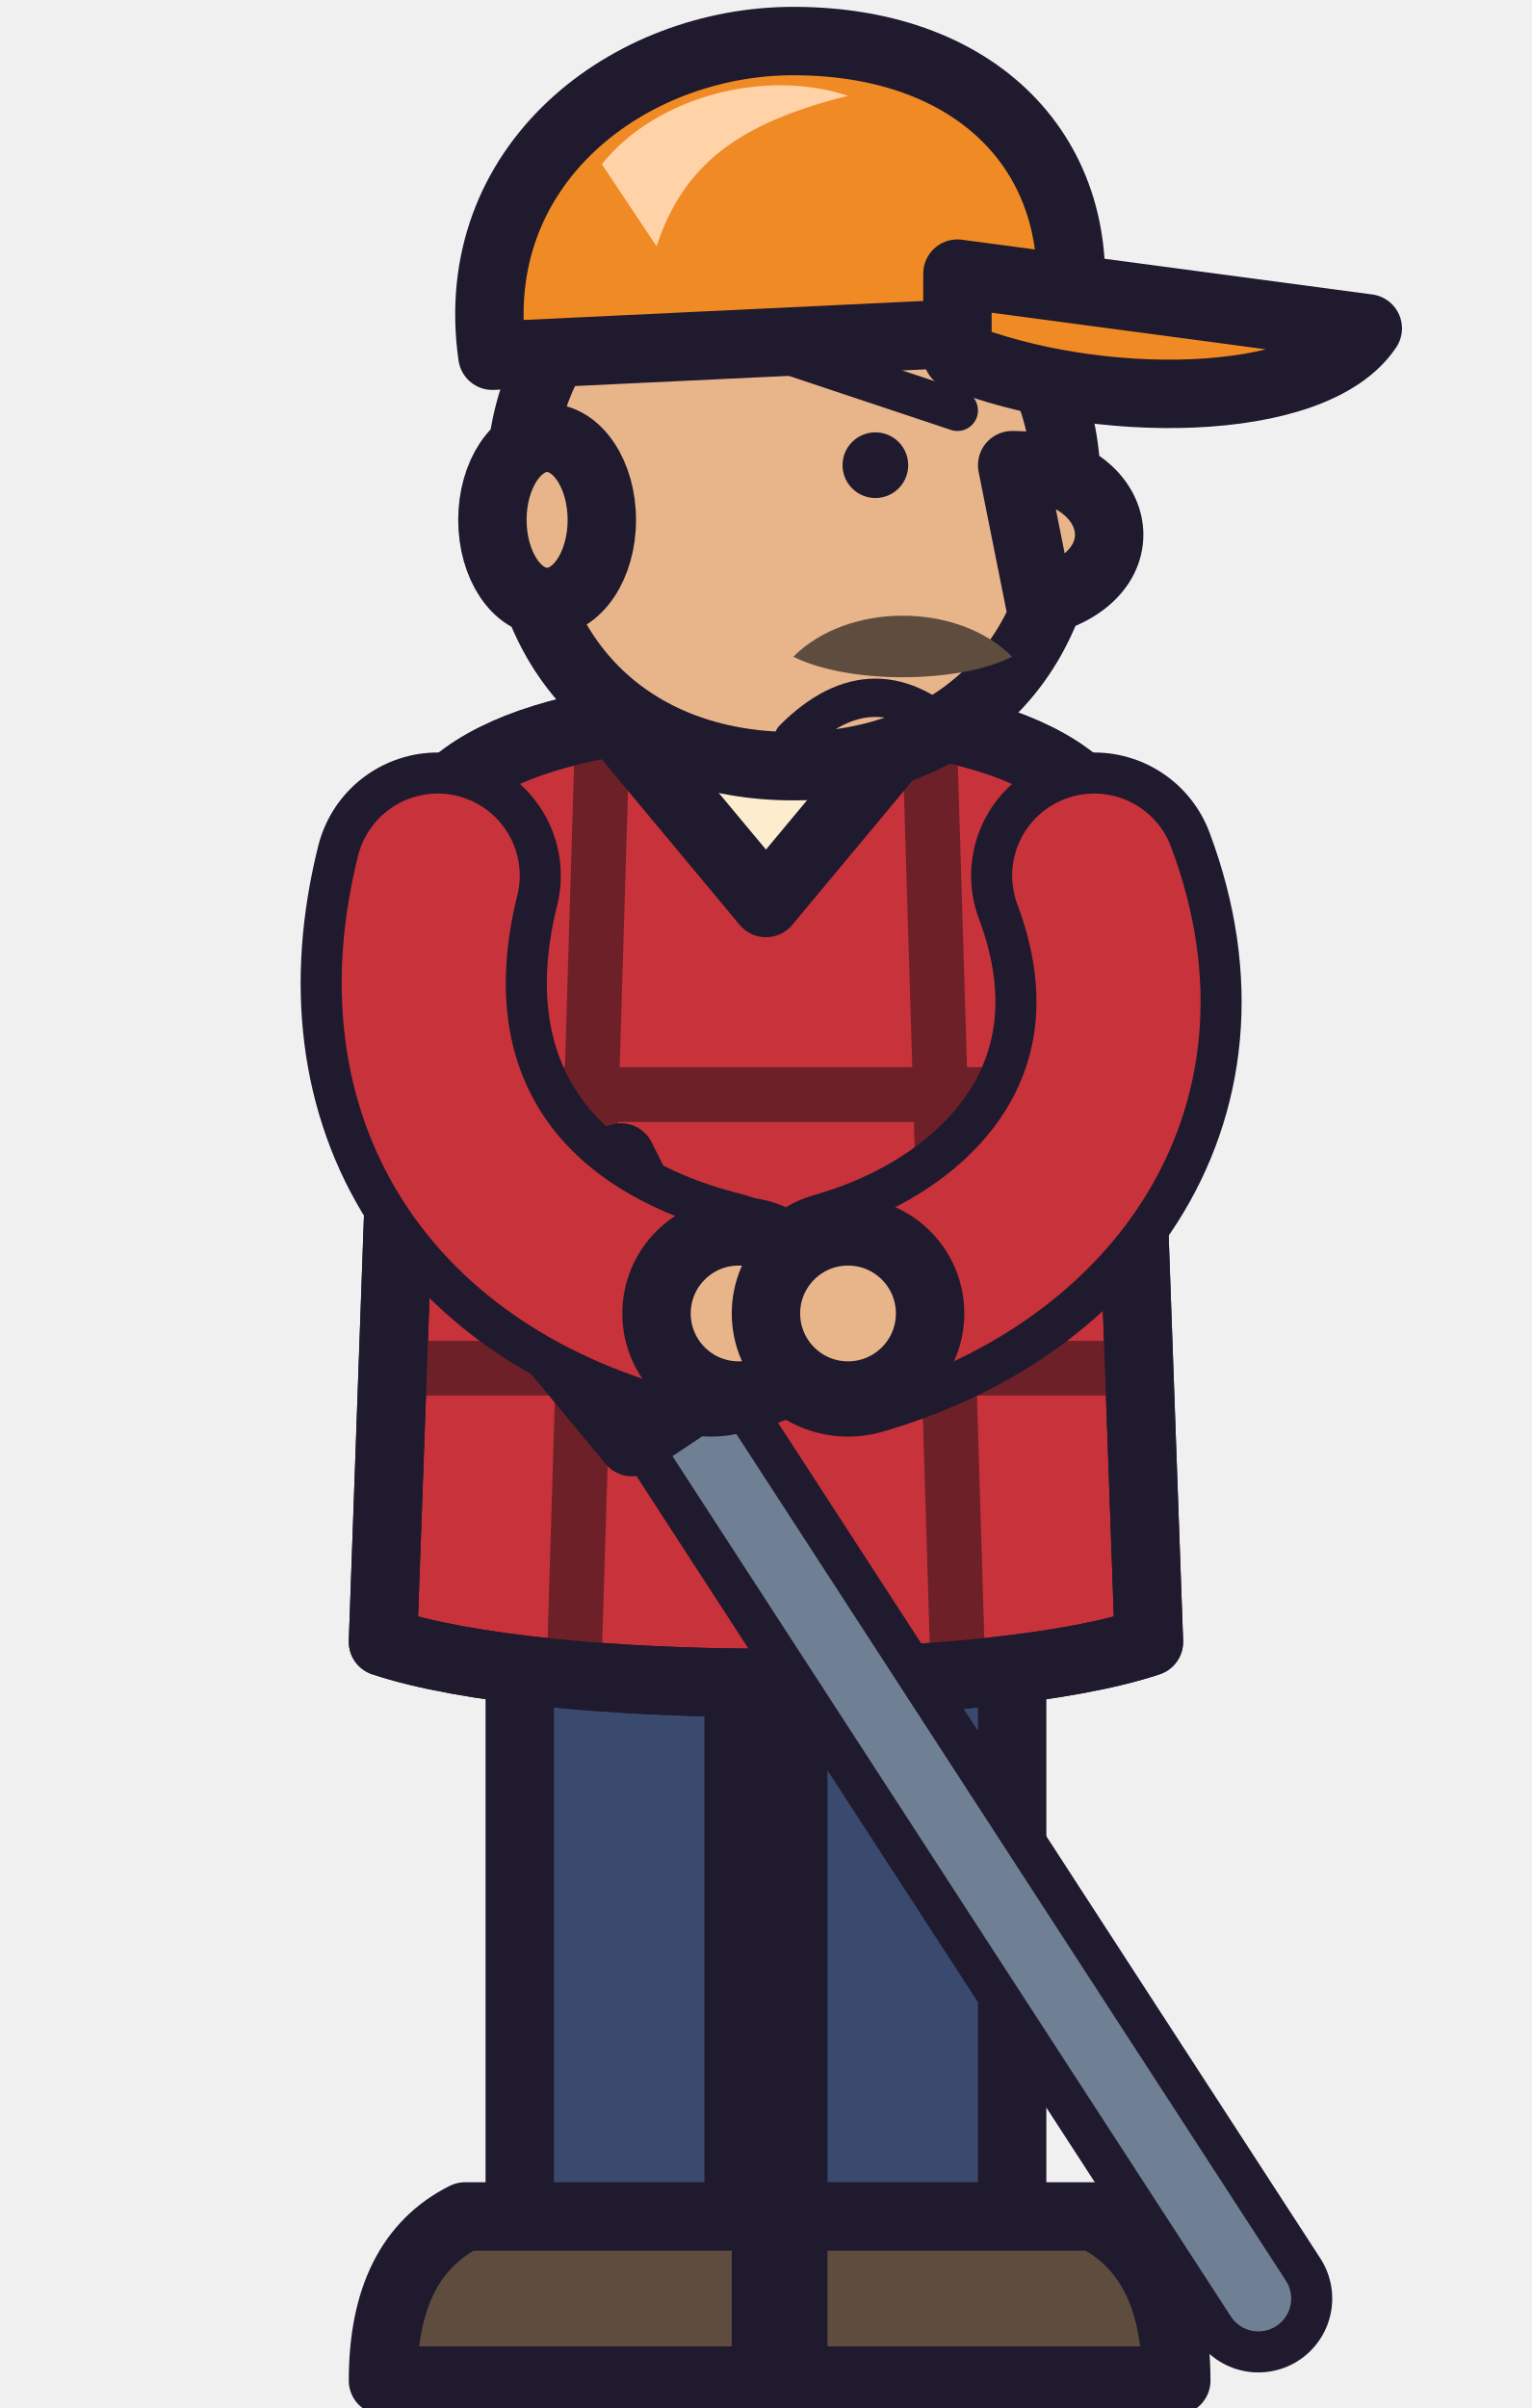
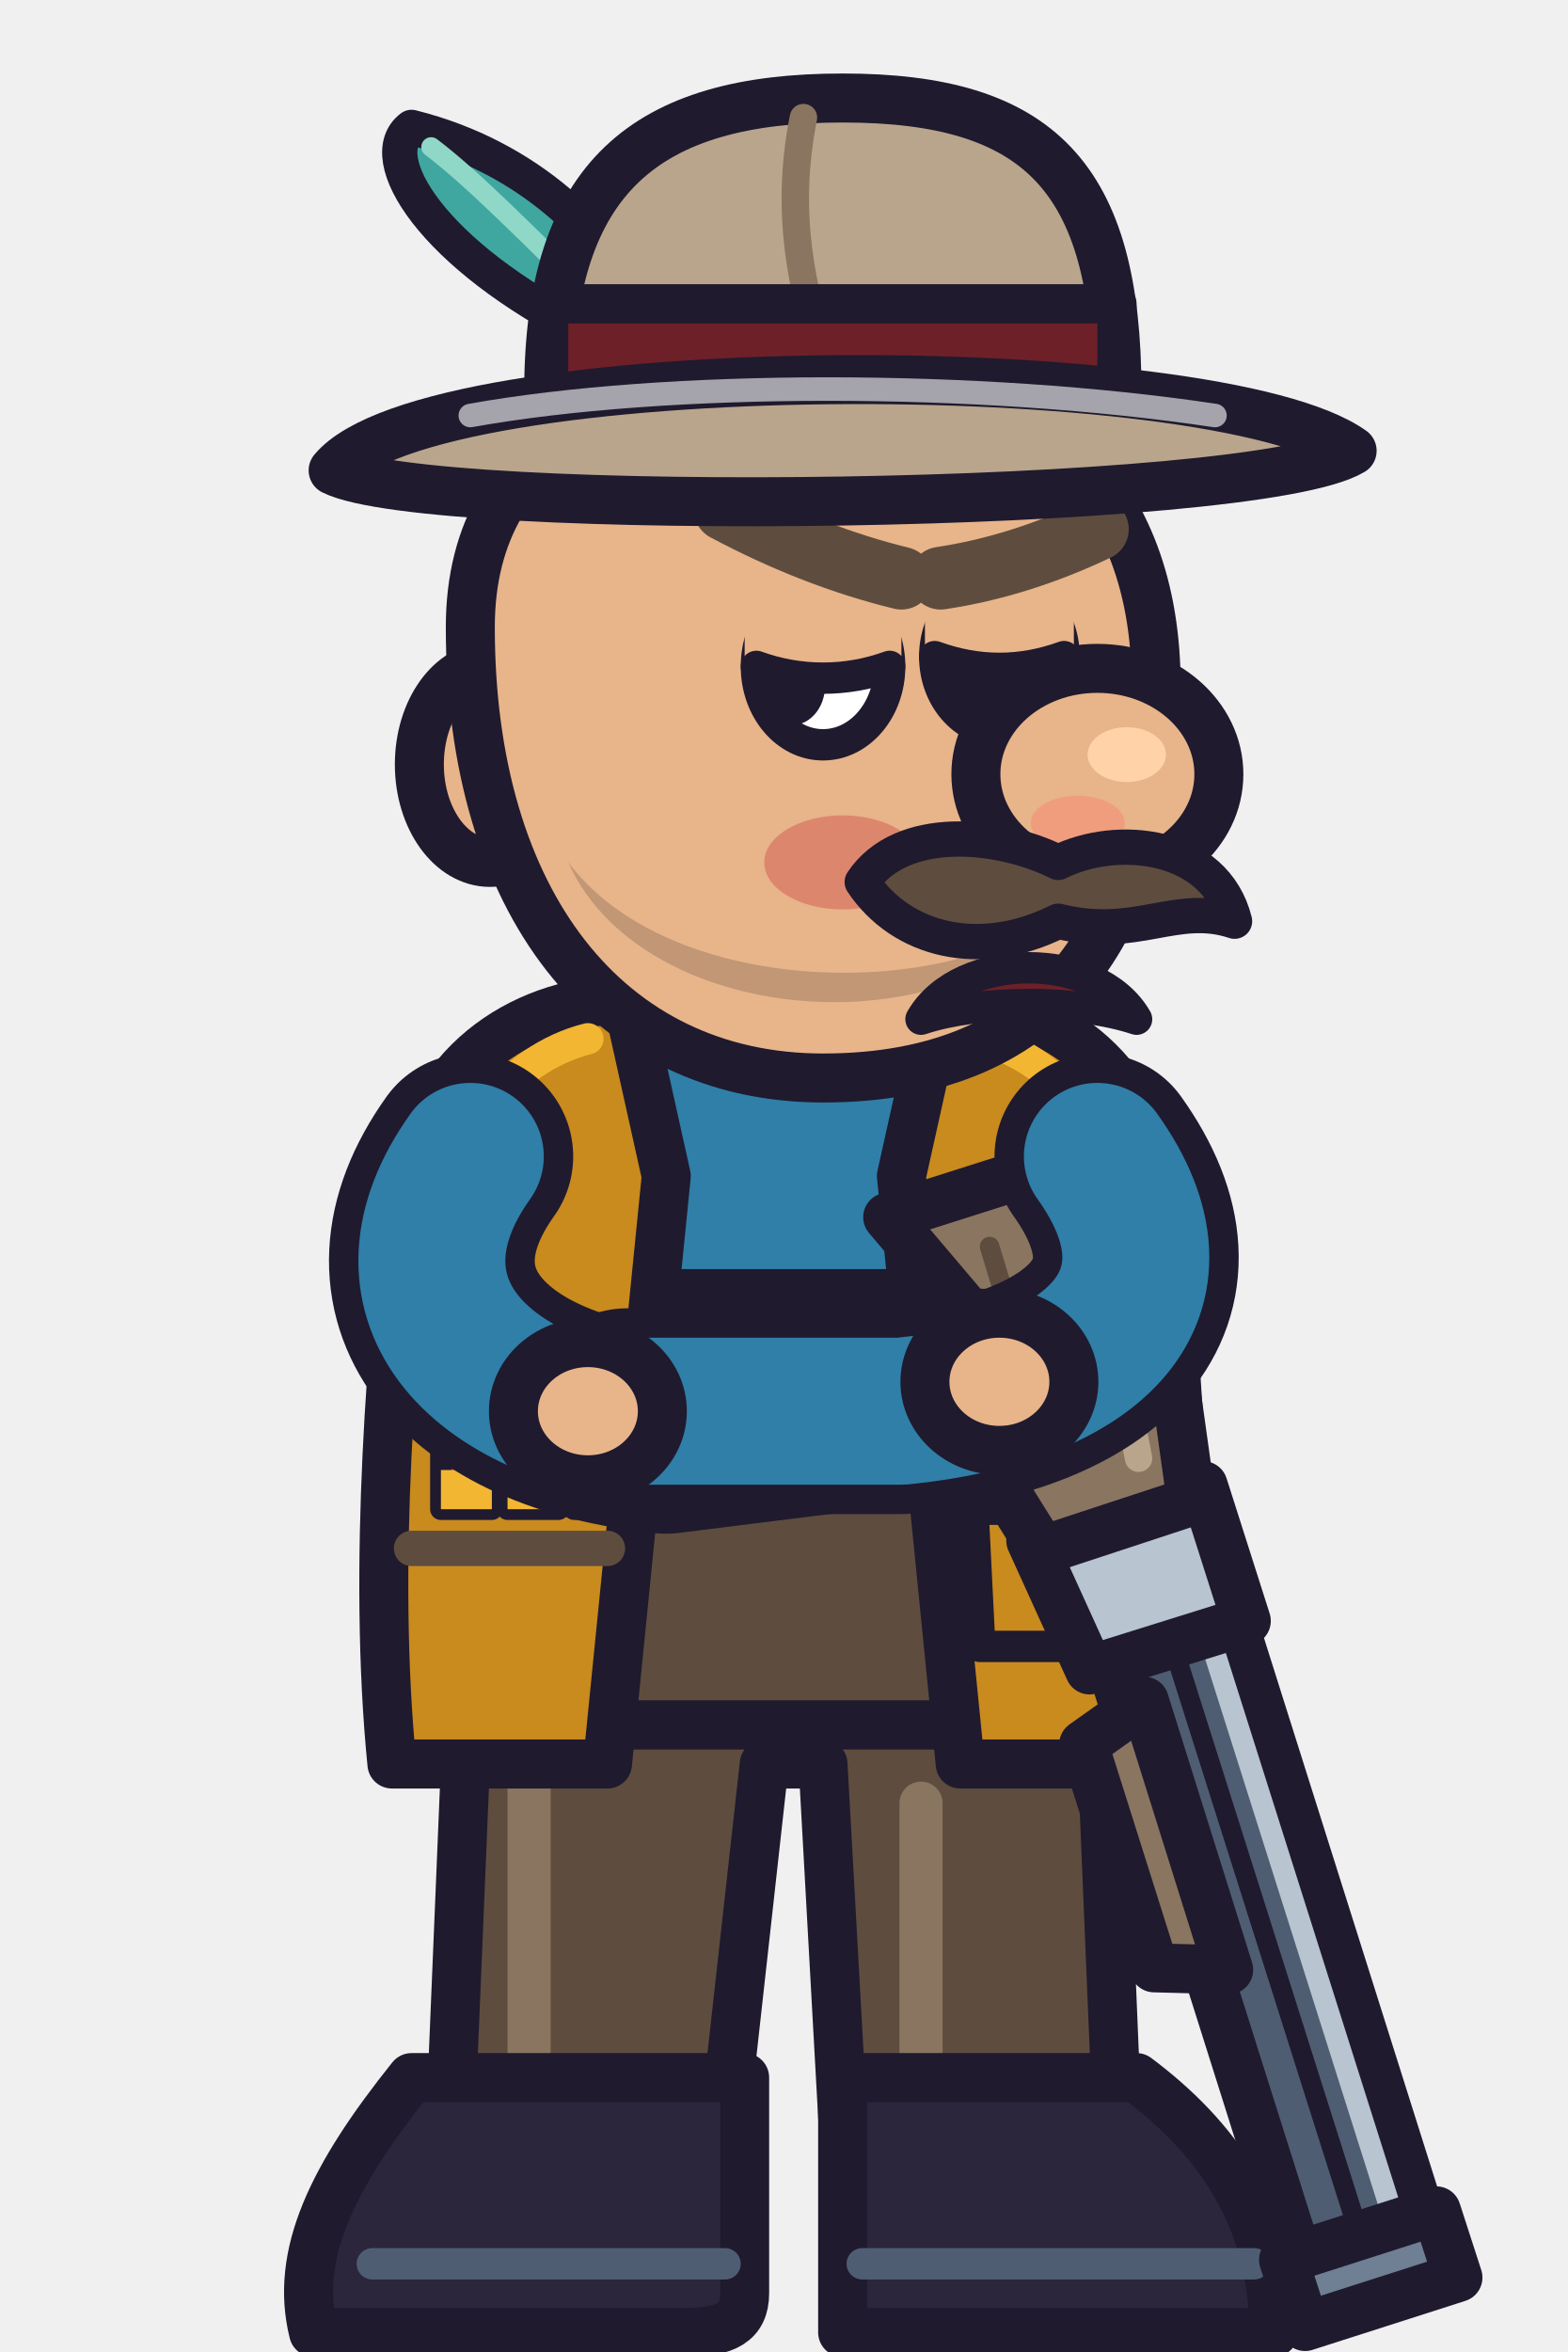
- <svg xmlns="http://www.w3.org/2000/svg" width="56" height="88" viewBox="0 0 56 88">
-   <path d="M19 58 L27 58 L27 82 L19 82 Z" fill="#3a4a6e" stroke="#1f1a2e" stroke-width="2.5" stroke-linejoin="round" stroke-linecap="round" />
-   <path d="M29 58 L37 58 L37 82 L29 82 Z" fill="#3a4a6e" stroke="#1f1a2e" stroke-width="2.5" stroke-linejoin="round" stroke-linecap="round" />
-   <path d="M17 81 L28 81 L28 87 L14 87 C14 84 15 82 17 81 Z" fill="#5e4d3e" stroke="#1f1a2e" stroke-width="2.5" stroke-linejoin="round" stroke-linecap="round" />
-   <path d="M29 81 L40 81 C42 82 43 84 43 87 L29 87 Z" fill="#5e4d3e" stroke="#1f1a2e" stroke-width="2.5" stroke-linejoin="round" stroke-linecap="round" />
-   <path d="M15 32 C15 28 20 26 28 26 C36 26 41 28 41 32 L42 60 C36 62 20 62 14 60 Z" fill="#c8323a" stroke="#1f1a2e" stroke-width="2.5" stroke-linejoin="round" stroke-linecap="round" />
-   <path d="M15.5 40 L41 40 M15 50 L41.5 50 M22 27.5 L21 60.5 M34 27.5 L35 60.5" fill="none" stroke="#6e2028" stroke-width="2" stroke-linecap="round" stroke-linejoin="round" />
-   <path d="M15 32 C15 28 20 26 28 26 C36 26 41 28 41 32 L42 60 C36 62 20 62 14 60 Z" fill="#c8323a" stroke="#1f1a2e" stroke-width="2.5" stroke-linejoin="round" stroke-linecap="round" fill-opacity="0" />
-   <path d="M23 27 L28 33 L33 27 Z" fill="#fbedcd" stroke="#1f1a2e" stroke-width="2.5" stroke-linejoin="round" stroke-linecap="round" />
-   <path d="M24.9 51.5 L46.0 84.0" fill="none" stroke="#1f1a2e" stroke-width="5.4" stroke-linecap="round" stroke-linejoin="round" />
-   <path d="M24.9 51.5 L46.0 84.0" fill="none" stroke="#6f7f94" stroke-width="2.4" stroke-linecap="round" stroke-linejoin="round" />
-   <path d="M17.3 45.7 L23.1 52.7 L26.7 50.3 L22.7 42.3 Z" fill="#8a7560" stroke="#1f1a2e" stroke-width="2.5" stroke-linejoin="round" stroke-linecap="round" />
-   <path d="M16 32 C14 40 18 46 26 48" fill="none" stroke="#1f1a2e" stroke-width="9" stroke-linecap="round" stroke-linejoin="round" />
-   <path d="M16 32 C14 40 18 46 26 48" fill="none" stroke="#c8323a" stroke-width="6" stroke-linecap="round" stroke-linejoin="round" />
-   <path d="M40 32 C43 40 38 46 31 48" fill="none" stroke="#1f1a2e" stroke-width="9" stroke-linecap="round" stroke-linejoin="round" />
-   <path d="M40 32 C43 40 38 46 31 48" fill="none" stroke="#c8323a" stroke-width="6" stroke-linecap="round" stroke-linejoin="round" />
-   <ellipse cx="27" cy="48" rx="3" ry="3" fill="#e8b48a" stroke="#1f1a2e" stroke-width="2.5" />
-   <ellipse cx="31" cy="48" rx="3" ry="3" fill="#e8b48a" stroke="#1f1a2e" stroke-width="2.5" />
-   <path d="M19 18 C19 11 24 9 29 9 C35 9 39 12 39 18 C39 24 35 28 29 28 C23 28 19 24 19 18 Z" fill="#e8b48a" stroke="#1f1a2e" stroke-width="2.5" stroke-linejoin="round" stroke-linecap="round" />
-   <path d="M37 17 C41 17 42 21 38 22 Z" fill="#e8b48a" stroke="#1f1a2e" stroke-width="2.5" stroke-linejoin="round" stroke-linecap="round" />
-   <ellipse cx="20" cy="19" rx="2" ry="3" fill="#e8b48a" stroke="#1f1a2e" stroke-width="2.5" />
-   <path d="M29 24 C31 22 35 22 37 24 C35 25 31 25 29 24 Z" fill="#5e4d3e" />
-   <path d="M18 13 C17 6 23 1.5 29 1.5 C36 1.5 40 6 39 12 Z" fill="#f08a24" stroke="#1f1a2e" stroke-width="2.5" stroke-linejoin="round" stroke-linecap="round" />
-   <path d="M35 10 L50 12 C48 15 40 15 35 13 Z" fill="#f08a24" stroke="#1f1a2e" stroke-width="2.5" stroke-linejoin="round" stroke-linecap="round" />
-   <path d="M22 6 C24 3.5 28 2.5 31 3.5 C27 4.5 25 6 24 9 Z" fill="#ffd2a8" />
-   <ellipse cx="32" cy="17" rx="1.2" ry="1.2" fill="#1f1a2e" />
-   <path d="M29 13 L35 15" fill="none" stroke="#1f1a2e" stroke-width="1.5" stroke-linecap="round" stroke-linejoin="round" />
-   <path d="M29 27 C31 25 33 25 35 27" fill="none" stroke="#1f1a2e" stroke-width="1.4" stroke-linecap="round" stroke-linejoin="round" />
+ <svg xmlns="http://www.w3.org/2000/svg" width="80" height="120" viewBox="0 0 80 120">
+   <path d="M24 84 L23 108 L37 108 L39 90 L42 90 L43 108 L57 108 L56 84 Z" fill="#5e4d3e" stroke="#1f1a2e" stroke-width="2.5" stroke-linejoin="round" stroke-linecap="round" />
+   <path d="M27 90 L27 106 M47 92 L47 106" fill="none" stroke="#8a7560" stroke-width="2.2" stroke-linecap="round" stroke-linejoin="round" />
+   <path d="M21 106 L38 106 L38 117 C38 118.5 37 119 35 119 L16 119 C15 115 17 111 21 106 Z" fill="#2b263b" stroke="#1f1a2e" stroke-width="2.5" stroke-linejoin="round" stroke-linecap="round" />
+   <path d="M43 106 L58 106 C62 109 65 113 65 119 L43 119 Z" fill="#2b263b" stroke="#1f1a2e" stroke-width="2.5" stroke-linejoin="round" stroke-linecap="round" />
+   <path d="M19 115.5 L37 115.5 M44 115.5 L64 115.5" fill="none" stroke="#4f5d72" stroke-width="1.6" stroke-linecap="round" stroke-linejoin="round" />
+   <path d="M22 60 C24 53 32 50 40 50 C48 50 56 53 58 60 L58 88 L22 88 Z" fill="#2f7fa8" stroke="#1f1a2e" stroke-width="2.5" stroke-linejoin="round" stroke-linecap="round" />
+   <path d="M28 66 L52 66 L56 88 L24 88 Z" fill="#5e4d3e" stroke="#1f1a2e" stroke-width="2.5" stroke-linejoin="round" stroke-linecap="round" />
+   <path d="M31 66 L29 53 M49 66 L51 53" fill="none" stroke="#5e4d3e" stroke-width="3.2" stroke-linecap="round" stroke-linejoin="round" />
+   <ellipse cx="31" cy="66.5" rx="1.6" ry="1.6" fill="#f2b632" />
+   <ellipse cx="49" cy="66.5" rx="1.6" ry="1.6" fill="#f2b632" />
+   <path d="M21 60 C22 54 27 51 32 51 L34 60 L31 90 L20 90 C19 80 20 68 21 60 Z" fill="#c98a1e" stroke="#1f1a2e" stroke-width="2.5" stroke-linejoin="round" stroke-linecap="round" />
+   <path d="M59 60 C58 54 53 51 48 51 L46 60 L49 90 L60 90 C61 80 60 68 59 60 Z" fill="#c98a1e" stroke="#1f1a2e" stroke-width="2.5" stroke-linejoin="round" stroke-linecap="round" />
+   <path d="M22.5 62 C23 58 26 54 30 53" fill="none" stroke="#f2b632" stroke-width="1.6" stroke-linecap="round" stroke-linejoin="round" />
+   <path d="M57.5 62 C57 58 54 54 50 53" fill="none" stroke="#f2b632" stroke-width="1.6" stroke-linecap="round" stroke-linejoin="round" />
+   <path d="M49.5 74 L58.5 74 L58.5 84 L50 84 Z" fill="#c98a1e" stroke="#1f1a2e" stroke-width="1.6" stroke-linejoin="round" stroke-linecap="round" />
+   <path d="M49 73 L59 73 L58.5 77 L49.5 77 Z" fill="#f2b632" stroke="#1f1a2e" stroke-width="1.6" stroke-linejoin="round" stroke-linecap="round" />
+   <path d="M22.5 70 L25.1 70 L25.1 77 L22.5 77 Z" fill="#c8323a" stroke="#1f1a2e" stroke-width="1.1" stroke-linejoin="round" stroke-linecap="round" />
+   <path d="M22.5 75 L25.1 75 L25.1 77 L22.5 77 Z" fill="#f2b632" />
+   <path d="M25.9 70 L28.5 70 L28.5 77 L25.9 77 Z" fill="#c8323a" stroke="#1f1a2e" stroke-width="1.1" stroke-linejoin="round" stroke-linecap="round" />
+   <path d="M25.9 75 L28.5 75 L28.5 77 L25.9 77 Z" fill="#f2b632" />
+   <path d="M29.3 70 L31.9 70 L31.9 77 L29.3 77 Z" fill="#c8323a" stroke="#1f1a2e" stroke-width="1.1" stroke-linejoin="round" stroke-linecap="round" />
+   <path d="M29.3 75 L31.9 75 L31.9 77 L29.3 77 Z" fill="#f2b632" />
+   <path d="M21 79 L31 79" fill="none" stroke="#5e4d3e" stroke-width="1.8" stroke-linecap="round" stroke-linejoin="round" />
+   <path d="M62.6 81.7 L73.4 115.9 L67.1 117.9 L56.3 83.7 Z" fill="#4f5d72" stroke="#1f1a2e" stroke-width="2.5" stroke-linejoin="round" stroke-linecap="round" />
+   <path d="M59.8 83.8 L70 116" fill="none" stroke="#1f1a2e" stroke-width="1.0" stroke-linecap="round" stroke-linejoin="round" />
+   <path d="M62 84.4 L71.5 114.4" fill="none" stroke="#b8c4d0" stroke-width="1.1" stroke-linecap="round" stroke-linejoin="round" />
+   <path d="M73.3 112.8 L74.4 116.2 L66.6 118.7 L65.5 115.3 Z" fill="#6f7f94" stroke="#1f1a2e" stroke-width="2.5" stroke-linejoin="round" stroke-linecap="round" />
+   <path d="M58.4 86.8 L62.7 100.5 L58.9 100.4 L55.3 89 Z" fill="#8a7560" stroke="#1f1a2e" stroke-width="2.5" stroke-linejoin="round" stroke-linecap="round" />
+   <path d="M61.4 75.8 L63.6 82.7 L55.6 85.2 L52.6 78.6 Z" fill="#b8c4d0" stroke="#1f1a2e" stroke-width="2.5" stroke-linejoin="round" stroke-linecap="round" />
+   <path d="M58.2 58 L60.8 76.6 L53.2 79.1 L50.2 74.3 L50.3 68 L45.3 62.1 Z" fill="#8a7560" stroke="#1f1a2e" stroke-width="2.5" stroke-linejoin="round" stroke-linecap="round" />
+   <path d="M55.5 61 L58.1 74.4" fill="none" stroke="#b8a58c" stroke-width="1.4" stroke-linecap="round" stroke-linejoin="round" />
+   <path d="M50.5 63.6 L53.1 72.2" fill="none" stroke="#5e4d3e" stroke-width="1.0" stroke-linecap="round" stroke-linejoin="round" />
+   <path d="M24 59 C19 66 24 72 34 73 L50 71" fill="none" stroke="#1f1a2e" stroke-width="10.5" stroke-linecap="round" stroke-linejoin="round" />
+   <path d="M24 59 C19 66 24 72 34 73 L50 71" fill="none" stroke="#2f7fa8" stroke-width="7.5" stroke-linecap="round" stroke-linejoin="round" />
+   <path d="M56 59 C61 66 56 71 46 72 L32 72" fill="none" stroke="#1f1a2e" stroke-width="10.5" stroke-linecap="round" stroke-linejoin="round" />
+   <path d="M56 59 C61 66 56 71 46 72 L32 72" fill="none" stroke="#2f7fa8" stroke-width="7.5" stroke-linecap="round" stroke-linejoin="round" />
+   <ellipse cx="51" cy="70.5" rx="3.8" ry="3.5" fill="#e8b48a" stroke="#1f1a2e" stroke-width="2.5" />
+   <ellipse cx="30" cy="72" rx="3.8" ry="3.5" fill="#e8b48a" stroke="#1f1a2e" stroke-width="2.5" />
+   <ellipse cx="25" cy="39" rx="3.6" ry="5" fill="#e8b48a" stroke="#1f1a2e" stroke-width="2.5" />
+   <path d="M24 32 C24 22 33 19 42 19 C53 19 59 25 59 35 C59 47 54 55 42 55 C31 55 24 46 24 32 Z" fill="#e8b48a" stroke="#1f1a2e" stroke-width="2.5" stroke-linejoin="round" stroke-linecap="round" />
+   <path d="M29 44 C33 53 51 54 56 44 C53 51 35 52 29 44 Z" fill="#5e4d3e" fill-opacity="0.28" />
+   <ellipse cx="43" cy="44" rx="4" ry="2.4" fill="#c8323a" fill-opacity="0.35" />
+   <ellipse cx="42" cy="34" rx="3.4" ry="4" fill="#ffffff" stroke="#1f1a2e" stroke-width="1.6" />
+   <ellipse cx="40.4" cy="35" rx="1.7" ry="2" fill="#1f1a2e" />
+   <ellipse cx="40.9" cy="34" rx="0.6" ry="0.6" fill="#ffffff" />
+   <path d="M38 29 L46 29 L46 33.5 C43.6 34.6 40.4 34.6 38 33.5 Z" fill="#e8b48a" />
+   <path d="M38.6 34 C40.8 34.8 43.2 34.8 45.4 34" fill="none" stroke="#1f1a2e" stroke-width="1.6" stroke-linecap="round" stroke-linejoin="round" />
+   <ellipse cx="51" cy="33.5" rx="3.3" ry="3.8" fill="#ffffff" stroke="#1f1a2e" stroke-width="1.6" />
+   <ellipse cx="49.6" cy="34.5" rx="1.6" ry="1.9" fill="#1f1a2e" />
+   <ellipse cx="50.1" cy="33.5" rx="0.6" ry="0.6" fill="#ffffff" />
+   <path d="M47.2 28.7 L54.8 28.7 L54.8 33 C52.5 34.1 49.5 34.1 47.2 33 Z" fill="#e8b48a" />
+   <path d="M47.7 33.5 C49.9 34.3 52.1 34.3 54.3 33.5" fill="none" stroke="#1f1a2e" stroke-width="1.6" stroke-linecap="round" stroke-linejoin="round" />
+   <path d="M47 52 C49 48.5 56 48.5 58 52 C55 51 50 51 47 52 Z" fill="#6e2028" stroke="#1f1a2e" stroke-width="1.6" stroke-linejoin="round" stroke-linecap="round" />
+   <ellipse cx="56" cy="39.5" rx="6.2" ry="5.4" fill="#e8b48a" stroke="#1f1a2e" stroke-width="2.5" />
+   <ellipse cx="57.5" cy="38.5" rx="2" ry="1.4" fill="#ffd2a8" />
+   <ellipse cx="55" cy="42" rx="2.4" ry="1.4" fill="#ff7366" fill-opacity="0.35" />
+   <path d="M44 45 C46 42 51 42.5 54 44 C57 42.5 62 43 63 47 C60 46 58 48 54 47 C50 49 46 48 44 45 Z" fill="#5e4d3e" stroke="#1f1a2e" stroke-width="1.8" stroke-linejoin="round" stroke-linecap="round" />
+   <path d="M37 26 Q41.5 28.4 46 29.5" fill="none" stroke="#5e4d3e" stroke-width="3.2" stroke-linecap="round" stroke-linejoin="round" />
+   <path d="M48 29.5 Q52 28.9 56 27" fill="none" stroke="#5e4d3e" stroke-width="3.2" stroke-linecap="round" stroke-linejoin="round" />
+   <path d="M30 17 C22 13 19 8 21 6.5 C27 8 31 12 33 16 Z" fill="#3fa7a0" stroke="#1f1a2e" stroke-width="1.8" stroke-linejoin="round" stroke-linecap="round" />
+   <path d="M31 16 C27 12 24 9 22 7.5" fill="none" stroke="#8fd8c8" stroke-width="1.0" stroke-linecap="round" stroke-linejoin="round" />
+   <path d="M28 20 C28 9 33 5 43 5 C53 5 57 9 57 20 Z" fill="#b8a58c" stroke="#1f1a2e" stroke-width="2.5" stroke-linejoin="round" stroke-linecap="round" />
+   <path d="M41 6 C40 11 41 15 42 18" fill="none" stroke="#8a7560" stroke-width="1.4" stroke-linecap="round" stroke-linejoin="round" />
+   <path d="M28 15.5 L57 15.5 L57 20 L28 20 Z" fill="#6e2028" stroke="#1f1a2e" stroke-width="2" stroke-linejoin="round" stroke-linecap="round" />
+   <path d="M17 24 C22 18 62 18 69 23 C64 26 22 26.5 17 24 Z" fill="#b8a58c" stroke="#1f1a2e" stroke-width="2.5" stroke-linejoin="round" stroke-linecap="round" />
+   <path d="M24 21.2 C34 19.4 50 19.4 62 21.2" fill="none" stroke="#ffffff" stroke-width="1.2" stroke-linecap="round" stroke-linejoin="round" stroke-opacity="0.6" />
</svg>
